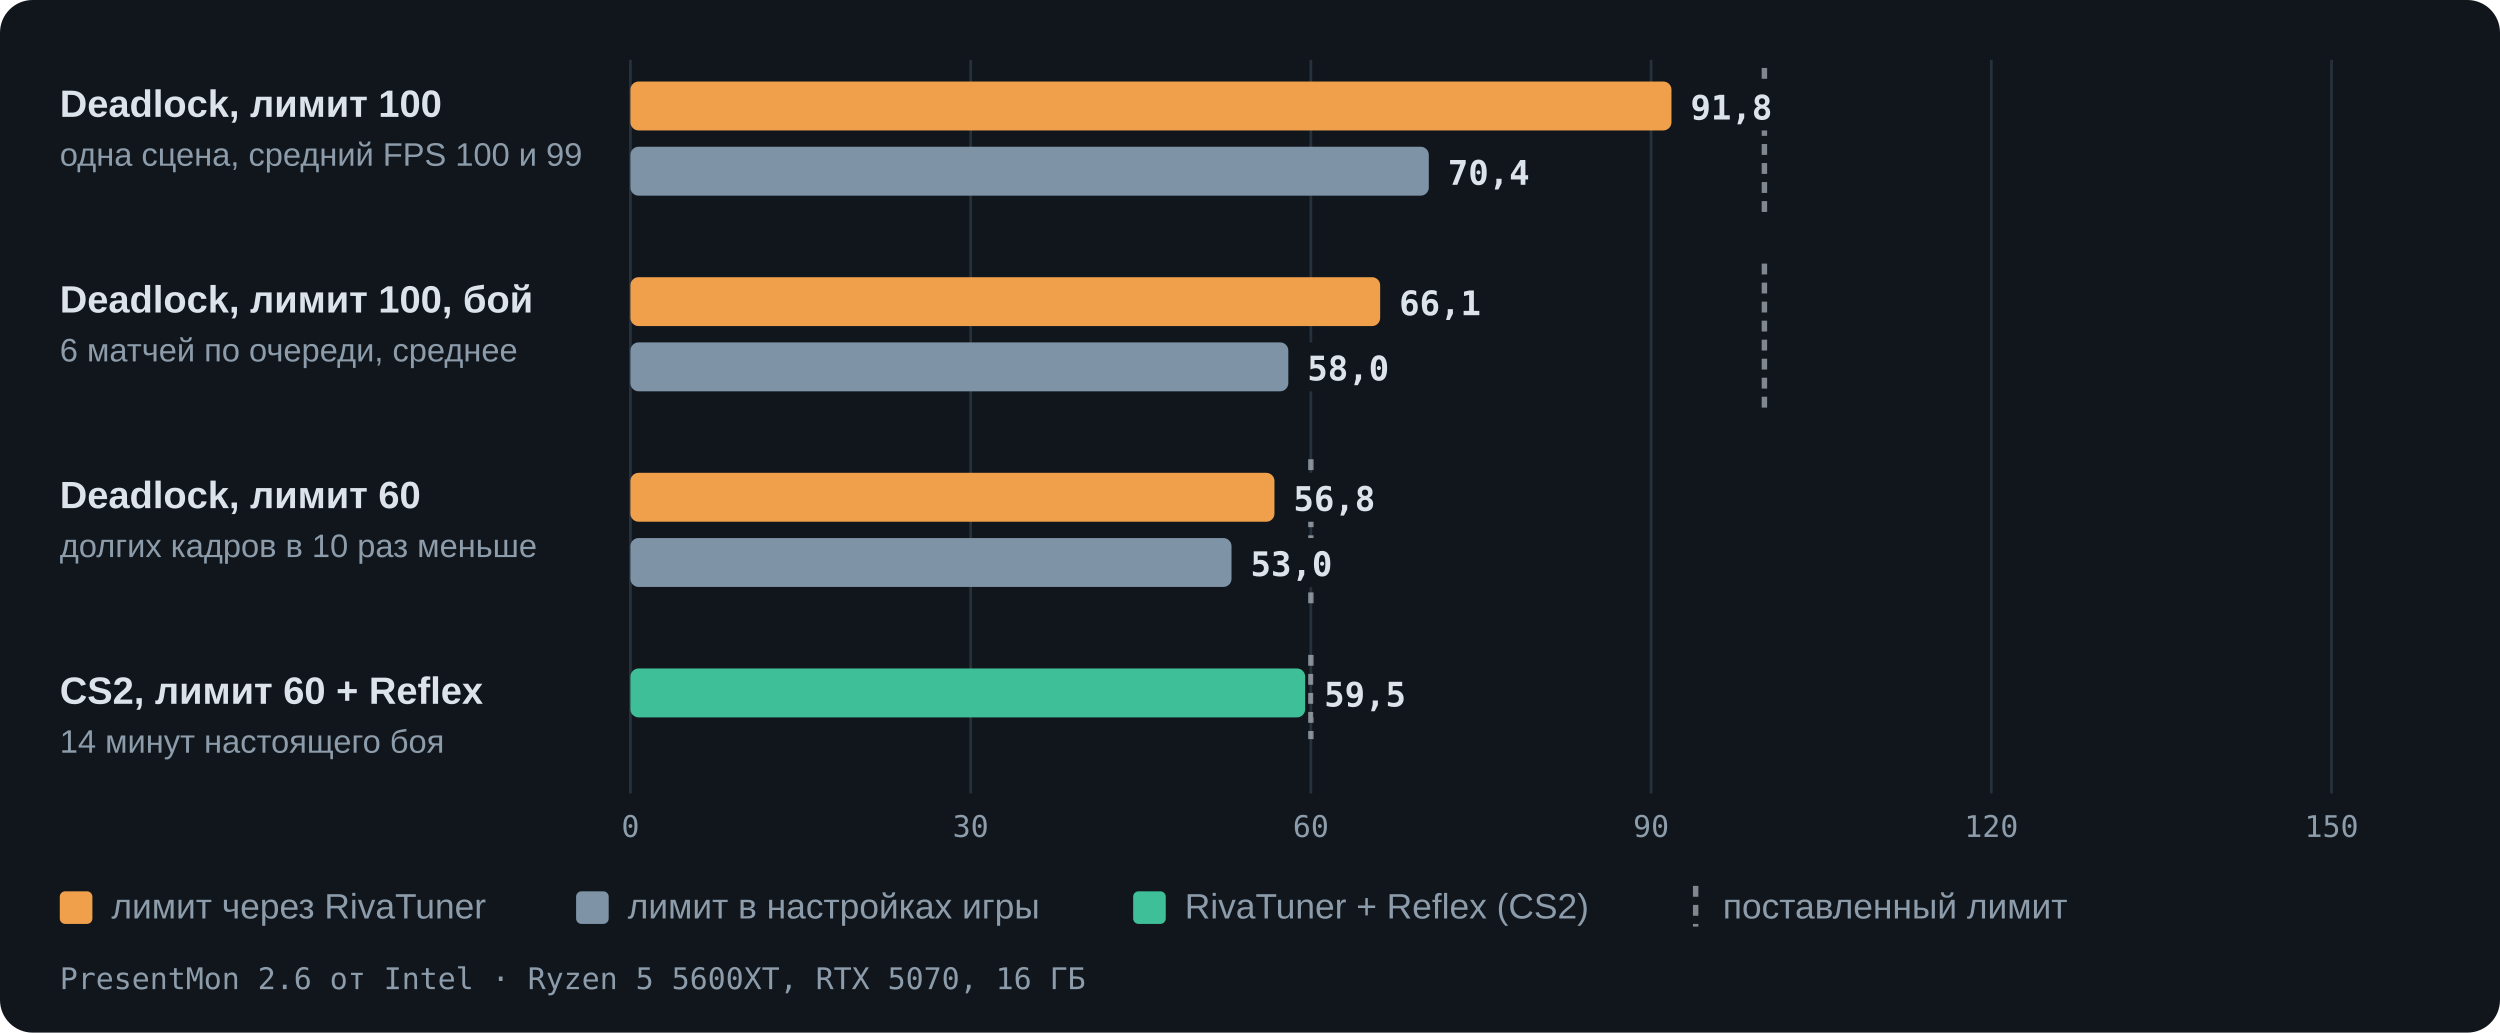
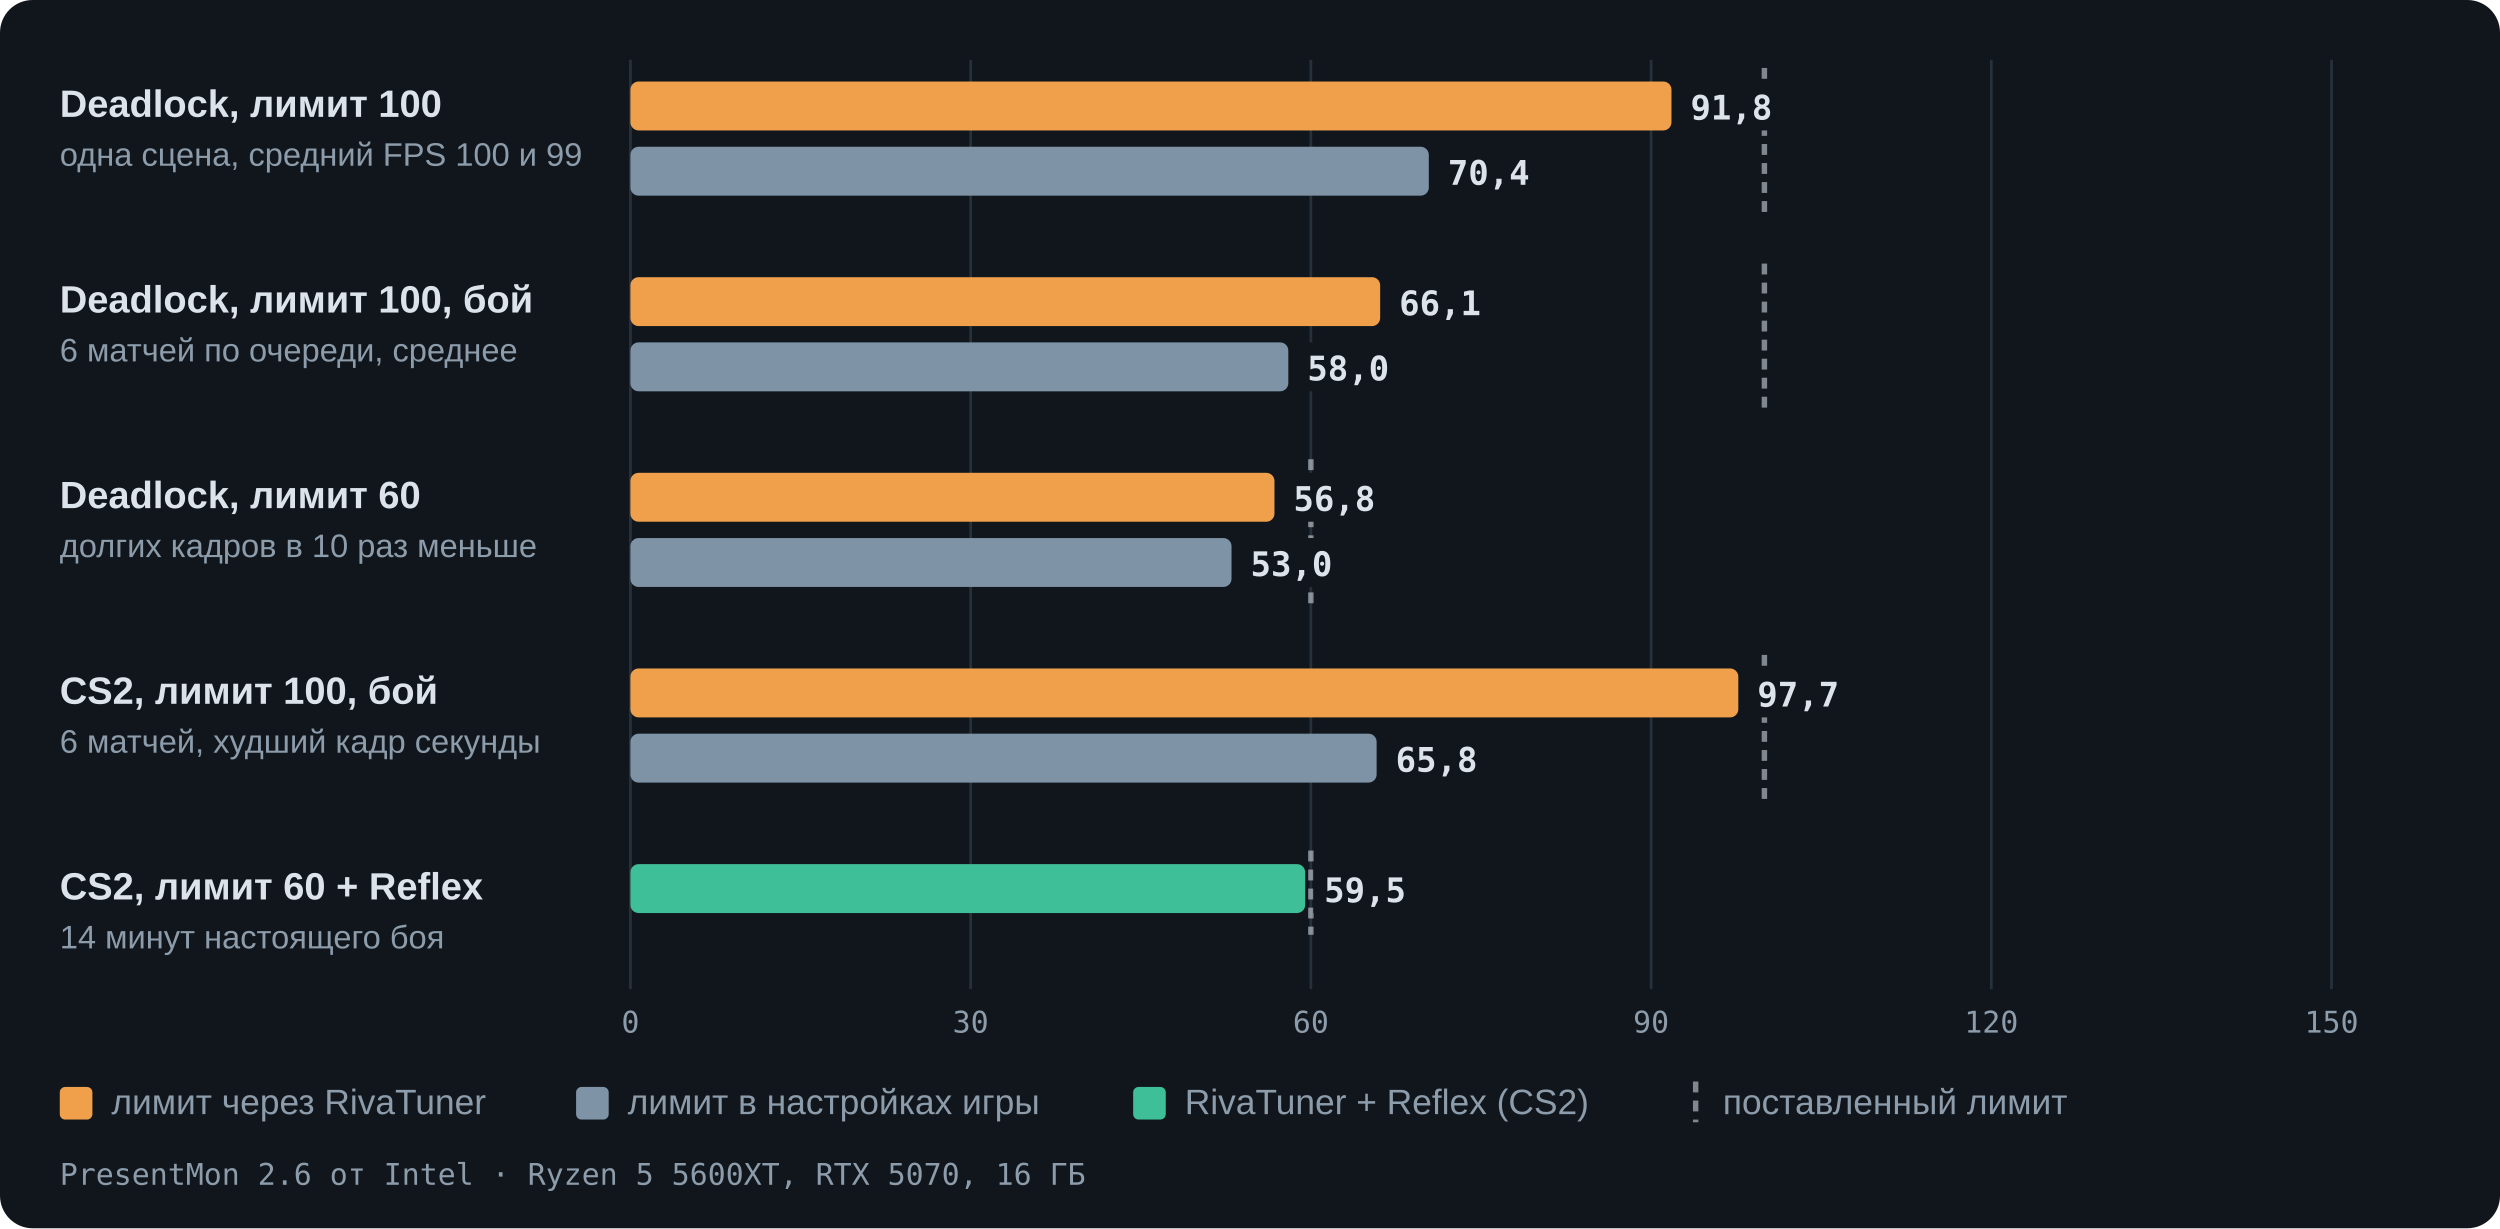
- <svg xmlns="http://www.w3.org/2000/svg" viewBox="0 0 920 380" width="920" height="380" role="img" aria-label="1% low: Deadlock лимит 100 — RivaTuner 91,8, лимит игры 70,4; в бою 66,1 и 58,0; лимит 60 — 56,8 и 53,0; CS2 лимит 60 — 59,5">
-   <rect width="920" height="380" rx="12" fill="#10161c" />
-   <line x1="232.0" y1="22" x2="232.0" y2="292" stroke="#26313c" stroke-width="1" />
-   <text x="232.0" y="308.0" font-family="Consolas, 'SF Mono', Menlo, 'DejaVu Sans Mono', monospace" font-size="11" font-weight="400" fill="#8d9cab" text-anchor="middle">0</text>
-   <line x1="357.2" y1="22" x2="357.2" y2="292" stroke="#26313c" stroke-width="1" />
-   <text x="357.2" y="308.0" font-family="Consolas, 'SF Mono', Menlo, 'DejaVu Sans Mono', monospace" font-size="11" font-weight="400" fill="#8d9cab" text-anchor="middle">30</text>
-   <line x1="482.4" y1="22" x2="482.4" y2="292" stroke="#26313c" stroke-width="1" />
-   <text x="482.4" y="308.0" font-family="Consolas, 'SF Mono', Menlo, 'DejaVu Sans Mono', monospace" font-size="11" font-weight="400" fill="#8d9cab" text-anchor="middle">60</text>
-   <line x1="607.6" y1="22" x2="607.6" y2="292" stroke="#26313c" stroke-width="1" />
-   <text x="607.6" y="308.0" font-family="Consolas, 'SF Mono', Menlo, 'DejaVu Sans Mono', monospace" font-size="11" font-weight="400" fill="#8d9cab" text-anchor="middle">90</text>
-   <line x1="732.8" y1="22" x2="732.8" y2="292" stroke="#26313c" stroke-width="1" />
-   <text x="732.8" y="308.0" font-family="Consolas, 'SF Mono', Menlo, 'DejaVu Sans Mono', monospace" font-size="11" font-weight="400" fill="#8d9cab" text-anchor="middle">120</text>
-   <line x1="858.0" y1="22" x2="858.0" y2="292" stroke="#26313c" stroke-width="1" />
-   <text x="858.0" y="308.0" font-family="Consolas, 'SF Mono', Menlo, 'DejaVu Sans Mono', monospace" font-size="11" font-weight="400" fill="#8d9cab" text-anchor="middle">150</text>
+ <svg xmlns="http://www.w3.org/2000/svg" viewBox="0 0 920 452" width="920" height="452" role="img" aria-label="1% low: Deadlock лимит 100 — RivaTuner 91,8, лимит игры 70,4; в бою 66,1 и 58,0; лимит 60 — 56,8 и 53,0; CS2 лимит 100 в бою — 97,7 и 65,8; CS2 лимит 60 — 59,5">
+   <rect width="920" height="452" rx="12" fill="#10161c" />
+   <line x1="232.0" y1="22" x2="232.0" y2="364" stroke="#26313c" stroke-width="1" />
+   <text x="232.0" y="380.0" font-family="Consolas, 'SF Mono', Menlo, 'DejaVu Sans Mono', monospace" font-size="11" font-weight="400" fill="#8d9cab" text-anchor="middle">0</text>
+   <line x1="357.2" y1="22" x2="357.2" y2="364" stroke="#26313c" stroke-width="1" />
+   <text x="357.2" y="380.0" font-family="Consolas, 'SF Mono', Menlo, 'DejaVu Sans Mono', monospace" font-size="11" font-weight="400" fill="#8d9cab" text-anchor="middle">30</text>
+   <line x1="482.4" y1="22" x2="482.4" y2="364" stroke="#26313c" stroke-width="1" />
+   <text x="482.4" y="380.0" font-family="Consolas, 'SF Mono', Menlo, 'DejaVu Sans Mono', monospace" font-size="11" font-weight="400" fill="#8d9cab" text-anchor="middle">60</text>
+   <line x1="607.6" y1="22" x2="607.6" y2="364" stroke="#26313c" stroke-width="1" />
+   <text x="607.6" y="380.0" font-family="Consolas, 'SF Mono', Menlo, 'DejaVu Sans Mono', monospace" font-size="11" font-weight="400" fill="#8d9cab" text-anchor="middle">90</text>
+   <line x1="732.8" y1="22" x2="732.8" y2="364" stroke="#26313c" stroke-width="1" />
+   <text x="732.8" y="380.0" font-family="Consolas, 'SF Mono', Menlo, 'DejaVu Sans Mono', monospace" font-size="11" font-weight="400" fill="#8d9cab" text-anchor="middle">120</text>
+   <line x1="858.0" y1="22" x2="858.0" y2="364" stroke="#26313c" stroke-width="1" />
+   <text x="858.0" y="380.0" font-family="Consolas, 'SF Mono', Menlo, 'DejaVu Sans Mono', monospace" font-size="11" font-weight="400" fill="#8d9cab" text-anchor="middle">150</text>
  <text x="22.0" y="43.0" font-family="'Segoe UI', 'Helvetica Neue', Arial, sans-serif" font-size="14" font-weight="600" fill="#dce3ea" text-anchor="start">Deadlock, лимит 100</text>
  <text x="22.0" y="61.0" font-family="'Segoe UI', 'Helvetica Neue', Arial, sans-serif" font-size="12" font-weight="400" fill="#8d9cab" text-anchor="start">одна сцена, средний FPS 100 и 99</text>
  <line x1="649.3" y1="25" x2="649.3" y2="78" stroke="#dce3ea" stroke-opacity=".55" stroke-width="2" stroke-dasharray="4 3" />
  <rect x="232" y="30" width="383.1" height="18" rx="3" fill="#f0a04b" />
  <rect x="618.1" y="30" width="40" height="18" fill="#10161c" />
  <text x="622.1" y="44.0" font-family="Consolas, 'SF Mono', Menlo, 'DejaVu Sans Mono', monospace" font-size="12.5" font-weight="600" fill="#dce3ea" text-anchor="start">91,8</text>
  <rect x="232" y="54" width="293.8" height="18" rx="3" fill="#7f93a6" />
  <rect x="528.8" y="54" width="40" height="18" fill="#10161c" />
  <text x="532.8" y="68.0" font-family="Consolas, 'SF Mono', Menlo, 'DejaVu Sans Mono', monospace" font-size="12.5" font-weight="600" fill="#dce3ea" text-anchor="start">70,4</text>
  <text x="22.0" y="115.0" font-family="'Segoe UI', 'Helvetica Neue', Arial, sans-serif" font-size="14" font-weight="600" fill="#dce3ea" text-anchor="start">Deadlock, лимит 100, бой</text>
  <text x="22.0" y="133.0" font-family="'Segoe UI', 'Helvetica Neue', Arial, sans-serif" font-size="12" font-weight="400" fill="#8d9cab" text-anchor="start">6 матчей по очереди, среднее</text>
  <line x1="649.3" y1="97" x2="649.3" y2="150" stroke="#dce3ea" stroke-opacity=".55" stroke-width="2" stroke-dasharray="4 3" />
  <rect x="232" y="102" width="275.9" height="18" rx="3" fill="#f0a04b" />
  <rect x="510.9" y="102" width="40" height="18" fill="#10161c" />
  <text x="514.9" y="116.0" font-family="Consolas, 'SF Mono', Menlo, 'DejaVu Sans Mono', monospace" font-size="12.5" font-weight="600" fill="#dce3ea" text-anchor="start">66,1</text>
  <rect x="232" y="126" width="242.1" height="18" rx="3" fill="#7f93a6" />
  <rect x="477.1" y="126" width="40" height="18" fill="#10161c" />
  <text x="481.1" y="140.0" font-family="Consolas, 'SF Mono', Menlo, 'DejaVu Sans Mono', monospace" font-size="12.5" font-weight="600" fill="#dce3ea" text-anchor="start">58,0</text>
  <text x="22.0" y="187.0" font-family="'Segoe UI', 'Helvetica Neue', Arial, sans-serif" font-size="14" font-weight="600" fill="#dce3ea" text-anchor="start">Deadlock, лимит 60</text>
  <text x="22.0" y="205.0" font-family="'Segoe UI', 'Helvetica Neue', Arial, sans-serif" font-size="12" font-weight="400" fill="#8d9cab" text-anchor="start">долгих кадров в 10 раз меньше</text>
  <line x1="482.4" y1="169" x2="482.4" y2="222" stroke="#dce3ea" stroke-opacity=".55" stroke-width="2" stroke-dasharray="4 3" />
  <rect x="232" y="174" width="237.0" height="18" rx="3" fill="#f0a04b" />
  <rect x="472.0" y="174" width="40" height="18" fill="#10161c" />
  <text x="476.0" y="188.0" font-family="Consolas, 'SF Mono', Menlo, 'DejaVu Sans Mono', monospace" font-size="12.5" font-weight="600" fill="#dce3ea" text-anchor="start">56,8</text>
  <rect x="232" y="198" width="221.2" height="18" rx="3" fill="#7f93a6" />
  <rect x="456.2" y="198" width="40" height="18" fill="#10161c" />
  <text x="460.2" y="212.0" font-family="Consolas, 'SF Mono', Menlo, 'DejaVu Sans Mono', monospace" font-size="12.5" font-weight="600" fill="#dce3ea" text-anchor="start">53,0</text>
-   <text x="22.0" y="259.0" font-family="'Segoe UI', 'Helvetica Neue', Arial, sans-serif" font-size="14" font-weight="600" fill="#dce3ea" text-anchor="start">CS2, лимит 60 + Reflex</text>
-   <text x="22.0" y="277.0" font-family="'Segoe UI', 'Helvetica Neue', Arial, sans-serif" font-size="12" font-weight="400" fill="#8d9cab" text-anchor="start">14 минут настоящего боя</text>
-   <line x1="482.4" y1="241" x2="482.4" y2="272" stroke="#dce3ea" stroke-opacity=".55" stroke-width="2" stroke-dasharray="4 3" />
-   <rect x="232" y="246" width="248.3" height="18" rx="3" fill="#3fbf98" />
-   <rect x="483.3" y="246" width="40" height="18" fill="#10161c" />
-   <text x="487.3" y="260.0" font-family="Consolas, 'SF Mono', Menlo, 'DejaVu Sans Mono', monospace" font-size="12.5" font-weight="600" fill="#dce3ea" text-anchor="start">59,5</text>
-   <rect x="22" y="328" width="12" height="12" rx="2" fill="#f0a04b" />
-   <text x="41.0" y="338.0" font-family="'Segoe UI', 'Helvetica Neue', Arial, sans-serif" font-size="13" font-weight="400" fill="#8d9cab" text-anchor="start">лимит через RivaTuner</text>
-   <rect x="212" y="328" width="12" height="12" rx="2" fill="#7f93a6" />
-   <text x="231.0" y="338.0" font-family="'Segoe UI', 'Helvetica Neue', Arial, sans-serif" font-size="13" font-weight="400" fill="#8d9cab" text-anchor="start">лимит в настройках игры</text>
-   <rect x="417" y="328" width="12" height="12" rx="2" fill="#3fbf98" />
-   <text x="436.0" y="338.0" font-family="'Segoe UI', 'Helvetica Neue', Arial, sans-serif" font-size="13" font-weight="400" fill="#8d9cab" text-anchor="start">RivaTuner + Reflex (CS2)</text>
-   <line x1="624" y1="326" x2="624" y2="341" stroke="#dce3ea" stroke-opacity=".55" stroke-width="2" stroke-dasharray="4 3" />
-   <text x="634.0" y="338.0" font-family="'Segoe UI', 'Helvetica Neue', Arial, sans-serif" font-size="13" font-weight="400" fill="#8d9cab" text-anchor="start">поставленный лимит</text>
-   <text x="22.0" y="364.0" font-family="Consolas, 'SF Mono', Menlo, 'DejaVu Sans Mono', monospace" font-size="11" font-weight="400" fill="#8d9cab" text-anchor="start">PresentMon 2.6 от Intel · Ryzen 5 5600XT, RTX 5070, 16 ГБ</text>
+   <text x="22.0" y="259.0" font-family="'Segoe UI', 'Helvetica Neue', Arial, sans-serif" font-size="14" font-weight="600" fill="#dce3ea" text-anchor="start">CS2, лимит 100, бой</text>
+   <text x="22.0" y="277.0" font-family="'Segoe UI', 'Helvetica Neue', Arial, sans-serif" font-size="12" font-weight="400" fill="#8d9cab" text-anchor="start">6 матчей, худший кадр секунды</text>
+   <line x1="649.3" y1="241" x2="649.3" y2="294" stroke="#dce3ea" stroke-opacity=".55" stroke-width="2" stroke-dasharray="4 3" />
+   <rect x="232" y="246" width="407.7" height="18" rx="3" fill="#f0a04b" />
+   <rect x="642.7" y="246" width="40" height="18" fill="#10161c" />
+   <text x="646.7" y="260.0" font-family="Consolas, 'SF Mono', Menlo, 'DejaVu Sans Mono', monospace" font-size="12.5" font-weight="600" fill="#dce3ea" text-anchor="start">97,7</text>
+   <rect x="232" y="270" width="274.6" height="18" rx="3" fill="#7f93a6" />
+   <rect x="509.6" y="270" width="40" height="18" fill="#10161c" />
+   <text x="513.6" y="284.0" font-family="Consolas, 'SF Mono', Menlo, 'DejaVu Sans Mono', monospace" font-size="12.5" font-weight="600" fill="#dce3ea" text-anchor="start">65,8</text>
+   <text x="22.0" y="331.0" font-family="'Segoe UI', 'Helvetica Neue', Arial, sans-serif" font-size="14" font-weight="600" fill="#dce3ea" text-anchor="start">CS2, лимит 60 + Reflex</text>
+   <text x="22.0" y="349.0" font-family="'Segoe UI', 'Helvetica Neue', Arial, sans-serif" font-size="12" font-weight="400" fill="#8d9cab" text-anchor="start">14 минут настоящего боя</text>
+   <line x1="482.4" y1="313" x2="482.4" y2="344" stroke="#dce3ea" stroke-opacity=".55" stroke-width="2" stroke-dasharray="4 3" />
+   <rect x="232" y="318" width="248.3" height="18" rx="3" fill="#3fbf98" />
+   <rect x="483.3" y="318" width="40" height="18" fill="#10161c" />
+   <text x="487.3" y="332.0" font-family="Consolas, 'SF Mono', Menlo, 'DejaVu Sans Mono', monospace" font-size="12.5" font-weight="600" fill="#dce3ea" text-anchor="start">59,5</text>
+   <rect x="22" y="400" width="12" height="12" rx="2" fill="#f0a04b" />
+   <text x="41.0" y="410.0" font-family="'Segoe UI', 'Helvetica Neue', Arial, sans-serif" font-size="13" font-weight="400" fill="#8d9cab" text-anchor="start">лимит через RivaTuner</text>
+   <rect x="212" y="400" width="12" height="12" rx="2" fill="#7f93a6" />
+   <text x="231.0" y="410.0" font-family="'Segoe UI', 'Helvetica Neue', Arial, sans-serif" font-size="13" font-weight="400" fill="#8d9cab" text-anchor="start">лимит в настройках игры</text>
+   <rect x="417" y="400" width="12" height="12" rx="2" fill="#3fbf98" />
+   <text x="436.0" y="410.0" font-family="'Segoe UI', 'Helvetica Neue', Arial, sans-serif" font-size="13" font-weight="400" fill="#8d9cab" text-anchor="start">RivaTuner + Reflex (CS2)</text>
+   <line x1="624" y1="398" x2="624" y2="413" stroke="#dce3ea" stroke-opacity=".55" stroke-width="2" stroke-dasharray="4 3" />
+   <text x="634.0" y="410.0" font-family="'Segoe UI', 'Helvetica Neue', Arial, sans-serif" font-size="13" font-weight="400" fill="#8d9cab" text-anchor="start">поставленный лимит</text>
+   <text x="22.0" y="436.0" font-family="Consolas, 'SF Mono', Menlo, 'DejaVu Sans Mono', monospace" font-size="11" font-weight="400" fill="#8d9cab" text-anchor="start">PresentMon 2.6 от Intel · Ryzen 5 5600XT, RTX 5070, 16 ГБ</text>
</svg>
